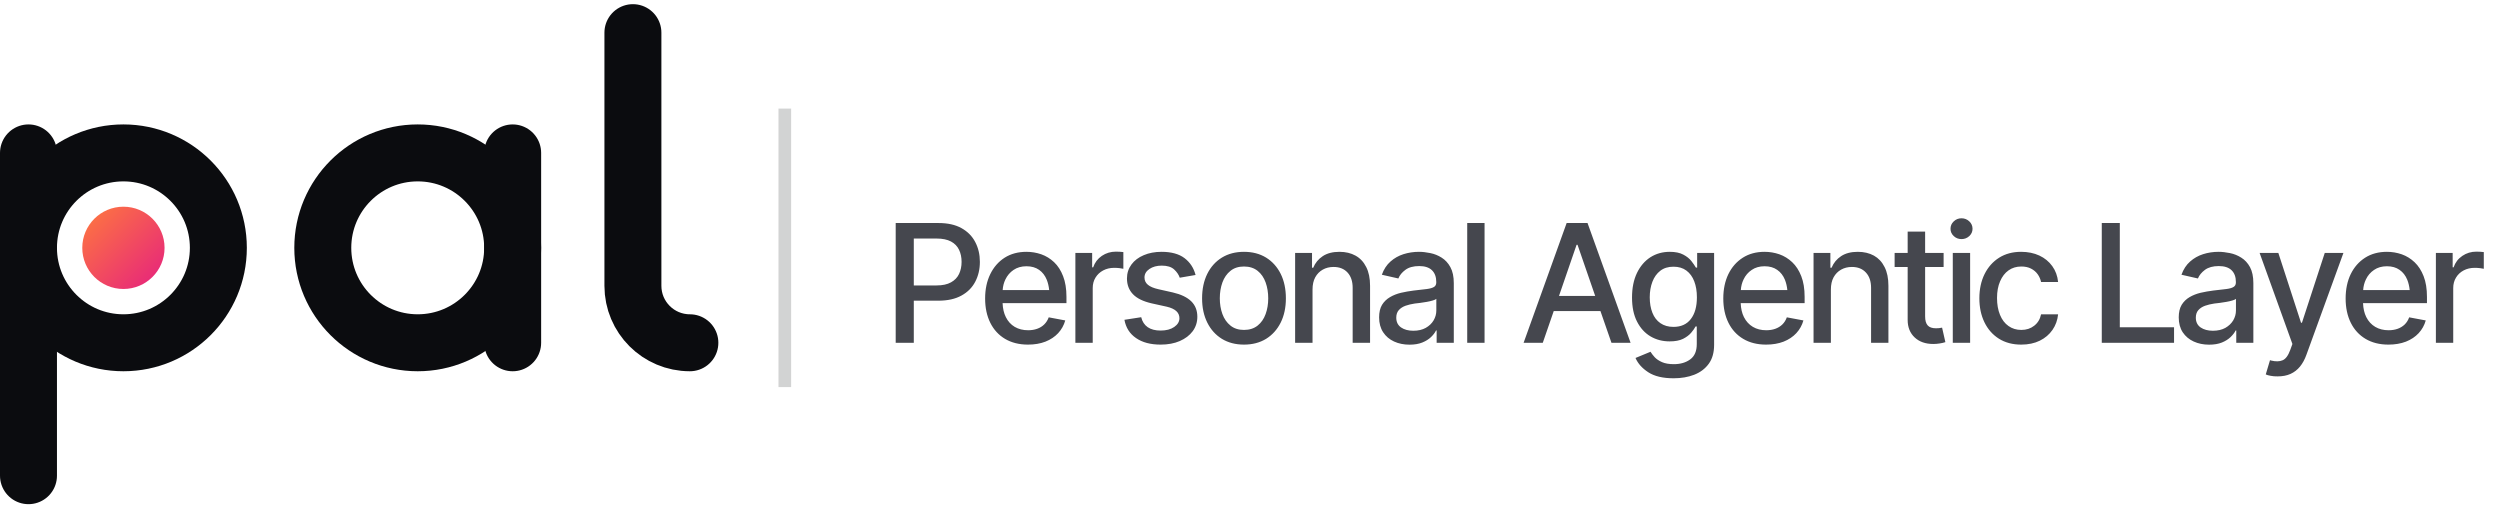
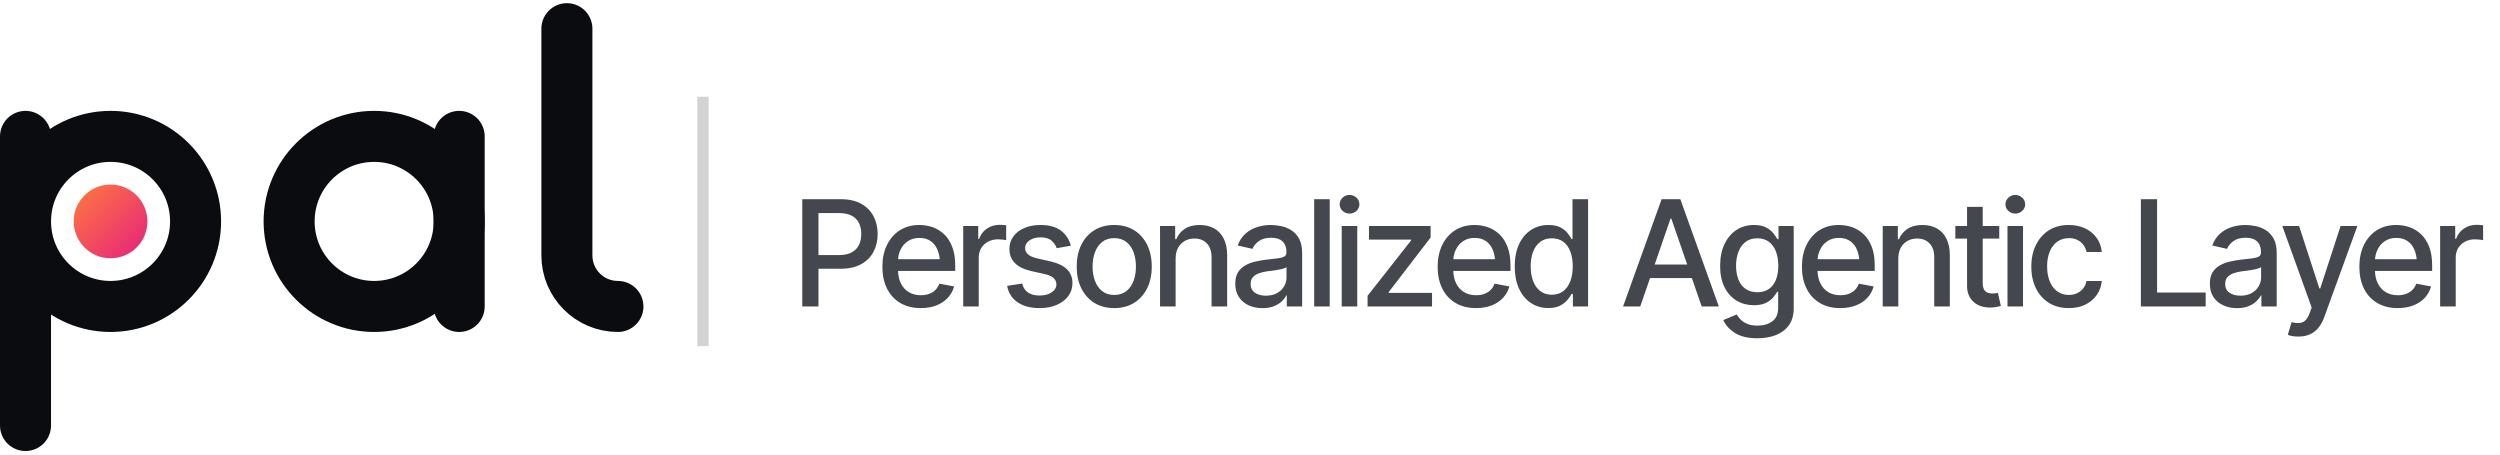
- <svg xmlns="http://www.w3.org/2000/svg" viewBox="0 -11 395 80" width="600" height="122" role="img" aria-label="pal, Personal Agentic Layer">
+ <svg xmlns="http://www.w3.org/2000/svg" viewBox="0 -11 441 80" width="600" height="109" role="img" aria-label="pal, Personalized Agentic Layer">
  <defs>
    <linearGradient id="hg" x1="0" y1="0" x2="1" y2="1">
      <stop offset="0" stop-color="#ff7a3d" />
      <stop offset="1" stop-color="#e5207f" />
    </linearGradient>
  </defs>
  <g fill="none" stroke="#0b0c0f" stroke-width="9" stroke-linecap="round">
    <path d="M4.5 13 V64 M81 13 V43 M100 -6 V34 A9 9 0 0 0 109 43" />
    <circle cx="19.5" cy="28" r="15" />
    <circle cx="66" cy="28" r="15" />
  </g>
  <circle cx="19.5" cy="28" r="6.5" fill="url(#hg)" />
  <path d="M124 6 V50" stroke="#0b0c0f" stroke-opacity=".18" stroke-width="2" />
-   <path d="M144.38 43L141.52 43L141.52 24.08L148.28 24.08Q150.47 24.08 151.92 24.89Q153.37 25.70 154.09 27.09Q154.82 28.48 154.82 30.22Q154.82 31.96 154.09 33.35Q153.37 34.74 151.91 35.54Q150.46 36.35 148.25 36.35L148.25 36.35L144.38 36.35L144.38 43ZM144.38 26.53L144.38 33.94L147.99 33.94Q149.39 33.94 150.26 33.45Q151.13 32.97 151.53 32.13Q151.93 31.28 151.93 30.22L151.93 30.22Q151.93 29.14 151.53 28.31Q151.13 27.47 150.26 27.00Q149.38 26.53 147.97 26.53L147.97 26.53L144.38 26.53ZM162.42 43.29L162.42 43.29Q160.34 43.29 158.81 42.39Q157.29 41.49 156.47 39.85Q155.65 38.20 155.65 36.00L155.65 36.00Q155.65 33.82 156.46 32.16Q157.27 30.50 158.73 29.56Q160.20 28.63 162.18 28.63L162.18 28.63Q163.39 28.63 164.52 29.02Q165.65 29.42 166.55 30.27Q167.45 31.12 167.97 32.48Q168.50 33.83 168.50 35.75L168.50 35.75L168.50 36.74L158.41 36.74Q158.46 38.02 158.92 38.94L158.92 38.94Q159.42 39.95 160.33 40.49Q161.24 41.02 162.45 41.02L162.45 41.02Q163.23 41.02 163.87 40.79Q164.52 40.56 164.98 40.11Q165.45 39.65 165.70 38.98L165.70 38.98L168.31 39.47Q167.99 40.61 167.19 41.48Q166.39 42.34 165.18 42.82Q163.97 43.29 162.42 43.29ZM158.42 34.67L158.42 34.67L165.77 34.67Q165.68 33.78 165.39 33.05L165.39 33.05Q164.98 32.04 164.18 31.48Q163.37 30.91 162.18 30.91Q160.99 30.91 160.14 31.49Q159.30 32.06 158.85 33.00L158.85 33.00Q158.48 33.77 158.42 34.67ZM172.65 43L169.91 43L169.91 28.81L172.56 28.81L172.56 31.08L172.72 31.08Q173.11 29.94 174.09 29.27Q175.08 28.60 176.32 28.60L176.32 28.60Q176.58 28.60 176.93 28.62Q177.27 28.64 177.49 28.67L177.49 28.67L177.49 31.31Q177.33 31.26 176.90 31.21Q176.47 31.16 176.04 31.16L176.04 31.16Q175.07 31.16 174.30 31.57Q173.53 31.98 173.09 32.70Q172.65 33.42 172.65 34.35L172.65 34.35L172.65 43ZM188.90 32.29L188.90 32.29L186.40 32.72Q186.16 32.01 185.51 31.41Q184.85 30.81 183.56 30.81L183.56 30.81Q182.39 30.81 181.61 31.34Q180.83 31.87 180.83 32.68L180.83 32.68Q180.83 33.39 181.36 33.83Q181.88 34.28 183.04 34.54L183.04 34.54L185.31 35.05Q187.25 35.50 188.22 36.45Q189.18 37.40 189.18 38.89L189.18 38.89Q189.18 40.17 188.45 41.17Q187.71 42.16 186.40 42.73Q185.10 43.29 183.38 43.29L183.38 43.29Q180.99 43.29 179.50 42.26Q178.00 41.24 177.66 39.37L177.66 39.37L180.31 38.96Q180.56 40.00 181.34 40.54Q182.12 41.07 183.37 41.07L183.37 41.07Q184.71 41.07 185.53 40.50Q186.35 39.93 186.35 39.12L186.35 39.12Q186.35 37.77 184.35 37.30L184.35 37.30L181.95 36.77Q179.95 36.31 179.01 35.33Q178.06 34.34 178.06 32.84L178.06 32.84Q178.06 31.59 178.77 30.63Q179.47 29.68 180.71 29.16Q181.95 28.63 183.53 28.63L183.53 28.63Q185.84 28.63 187.16 29.63Q188.47 30.63 188.90 32.29ZM196.55 43.29L196.55 43.29Q194.55 43.29 193.06 42.38Q191.57 41.46 190.75 39.81Q189.93 38.16 189.93 35.98L189.93 35.98Q189.93 33.77 190.75 32.11Q191.57 30.46 193.06 29.54Q194.55 28.63 196.55 28.63L196.55 28.63Q198.55 28.63 200.04 29.54Q201.52 30.46 202.35 32.11Q203.17 33.77 203.17 35.98L203.17 35.98Q203.17 38.16 202.35 39.81Q201.52 41.46 200.04 42.38Q198.55 43.29 196.55 43.29ZM196.55 40.97L196.55 40.97Q197.85 40.97 198.71 40.28Q199.56 39.60 199.97 38.46Q200.38 37.33 200.38 35.98L200.38 35.98Q200.38 34.61 199.97 33.47Q199.56 32.32 198.71 31.64Q197.85 30.95 196.55 30.95L196.55 30.95Q195.25 30.95 194.41 31.64Q193.56 32.32 193.14 33.47Q192.73 34.61 192.73 35.98L192.73 35.98Q192.73 37.33 193.14 38.46Q193.56 39.60 194.41 40.28Q195.25 40.97 196.55 40.97ZM207.38 34.58L207.38 34.58L207.38 43L204.63 43L204.63 28.81L207.30 28.81L207.30 31.14L207.49 31.14Q207.97 29.99 209.00 29.31Q210.03 28.63 211.64 28.63L211.64 28.63Q213.09 28.63 214.17 29.23Q215.26 29.83 215.86 31.03Q216.47 32.22 216.47 33.99L216.47 33.99L216.47 43L213.72 43L213.72 34.32Q213.72 32.78 212.91 31.90Q212.10 31.02 210.70 31.02L210.70 31.02Q209.75 31.02 209.00 31.44Q208.24 31.87 207.81 32.65Q207.38 33.44 207.38 34.58ZM222.70 43.30L222.70 43.30Q221.35 43.30 220.26 42.80Q219.17 42.30 218.54 41.34Q217.90 40.37 217.90 38.99L217.90 38.99Q217.90 37.78 218.36 37.01Q218.83 36.25 219.62 35.79Q220.40 35.33 221.37 35.10Q222.33 34.88 223.35 34.75L223.35 34.75Q224.63 34.61 225.42 34.51Q226.20 34.41 226.57 34.18Q226.93 33.96 226.93 33.47L226.93 33.47L226.93 33.40Q226.93 32.20 226.25 31.54Q225.57 30.88 224.24 30.88L224.24 30.88Q222.85 30.88 222.05 31.48Q221.24 32.08 220.94 32.84L220.94 32.84L218.33 32.25Q218.80 30.95 219.70 30.16Q220.59 29.37 221.75 29.00Q222.92 28.63 224.19 28.63L224.19 28.63Q225.04 28.63 225.99 28.83Q226.94 29.02 227.78 29.55Q228.63 30.08 229.16 31.05Q229.70 32.03 229.70 33.58L229.70 33.58L229.70 43L226.99 43L226.99 41.06L226.89 41.06Q226.64 41.58 226.10 42.10Q225.56 42.62 224.72 42.96Q223.88 43.30 222.70 43.30ZM223.30 41.10L223.30 41.10Q224.45 41.10 225.26 40.65Q226.08 40.19 226.51 39.46Q226.94 38.72 226.94 37.90L226.94 37.90L226.94 36.06Q226.79 36.20 226.37 36.32Q225.95 36.45 225.42 36.54Q224.88 36.63 224.38 36.70Q223.87 36.77 223.53 36.80L223.53 36.80Q222.73 36.92 222.07 37.15Q221.41 37.39 221.01 37.84Q220.61 38.29 220.61 39.03L220.61 39.03Q220.61 40.05 221.37 40.58Q222.13 41.10 223.30 41.10ZM231.82 24.08L234.56 24.08L234.56 43L231.82 43L231.82 24.08ZM245.49 37.99L243.76 43L240.73 43L247.53 24.08L250.83 24.08L257.63 43L254.61 43L252.87 37.99L245.49 37.99ZM246.32 35.60L252.04 35.60L249.25 27.52L249.10 27.52L246.32 35.60ZM264.43 48.61L264.43 48.61Q261.89 48.61 260.43 47.66Q258.97 46.71 258.41 45.40L258.41 45.40L260.78 44.42Q261.03 44.83 261.45 45.29Q261.88 45.74 262.60 46.06Q263.33 46.38 264.47 46.38L264.47 46.38Q266.03 46.38 267.06 45.62Q268.09 44.87 268.09 43.20L268.09 43.20L268.09 40.42L267.90 40.42Q267.67 40.87 267.20 41.42Q266.73 41.97 265.92 42.38Q265.10 42.78 263.80 42.78L263.80 42.78Q262.12 42.78 260.78 41.99Q259.44 41.20 258.65 39.65Q257.86 38.11 257.86 35.85L257.86 35.85Q257.86 33.59 258.64 31.97Q259.42 30.36 260.76 29.49Q262.11 28.63 263.82 28.63L263.82 28.63Q265.14 28.63 265.96 29.07Q266.78 29.50 267.24 30.09Q267.69 30.67 267.95 31.12L267.95 31.12L268.15 31.12L268.15 28.81L270.83 28.81L270.83 43.32Q270.83 45.15 269.99 46.31Q269.14 47.48 267.69 48.05Q266.25 48.61 264.43 48.61ZM264.41 40.49L264.41 40.49Q266.20 40.49 267.15 39.25Q268.11 38.01 268.11 35.81L268.11 35.81Q268.11 34.38 267.69 33.29Q267.28 32.21 266.45 31.59Q265.63 30.98 264.41 30.98L264.41 30.98Q263.16 30.98 262.33 31.62Q261.50 32.26 261.08 33.36Q260.66 34.46 260.66 35.81L260.66 35.81Q260.66 37.20 261.08 38.26Q261.50 39.32 262.34 39.90Q263.19 40.49 264.41 40.49ZM279.04 43.29L279.04 43.29Q276.96 43.29 275.44 42.39Q273.92 41.49 273.10 39.85Q272.28 38.20 272.28 36.00L272.28 36.00Q272.28 33.82 273.08 32.16Q273.89 30.50 275.36 29.56Q276.82 28.63 278.80 28.63L278.80 28.63Q280.01 28.63 281.14 29.02Q282.27 29.42 283.17 30.27Q284.07 31.12 284.60 32.48Q285.13 33.83 285.13 35.75L285.13 35.75L285.13 36.74L275.03 36.74Q275.08 38.02 275.54 38.94L275.54 38.94Q276.05 39.95 276.96 40.49Q277.86 41.02 279.07 41.02L279.07 41.02Q279.86 41.02 280.50 40.79Q281.14 40.56 281.61 40.11Q282.08 39.65 282.32 38.98L282.32 38.98L284.94 39.47Q284.62 40.61 283.82 41.48Q283.02 42.34 281.81 42.82Q280.59 43.29 279.04 43.29ZM275.05 34.67L275.05 34.67L282.40 34.67Q282.31 33.78 282.02 33.05L282.02 33.05Q281.61 32.04 280.80 31.48Q280.00 30.91 278.80 30.91Q277.61 30.91 276.77 31.49Q275.92 32.06 275.48 33.00L275.48 33.00Q275.11 33.77 275.05 34.67ZM289.28 34.58L289.28 34.58L289.28 43L286.54 43L286.54 28.81L289.20 28.81L289.20 31.14L289.39 31.14Q289.87 29.99 290.90 29.31Q291.93 28.63 293.54 28.63L293.54 28.63Q294.99 28.63 296.08 29.23Q297.16 29.83 297.76 31.03Q298.37 32.22 298.37 33.99L298.37 33.99L298.37 43L295.63 43L295.63 34.32Q295.63 32.78 294.81 31.90Q294.00 31.02 292.60 31.02L292.60 31.02Q291.65 31.02 290.90 31.44Q290.14 31.87 289.71 32.65Q289.28 33.44 289.28 34.58ZM304.17 28.81L307.09 28.81L307.09 31.03L304.17 31.03L304.17 38.84Q304.17 39.81 304.58 40.26Q304.98 40.71 305.88 40.71L305.88 40.71Q306.10 40.71 306.35 40.69Q306.59 40.66 306.85 40.61L306.85 40.61L307.37 42.90Q306.95 43.04 306.45 43.11Q305.96 43.19 305.46 43.19L305.46 43.19Q303.62 43.19 302.52 42.16Q301.41 41.12 301.41 39.39L301.41 39.39L301.41 31.03L299.35 31.03L299.35 28.81L301.41 28.81L301.41 25.43L304.17 25.43L304.17 28.81ZM311.28 43L308.54 43L308.54 28.81L311.28 28.81L311.28 43ZM309.92 26.62L309.92 26.62Q309.20 26.62 308.69 26.14Q308.18 25.66 308.18 24.99L308.18 24.99Q308.18 24.30 308.69 23.82Q309.20 23.33 309.92 23.33L309.92 23.33Q310.63 23.33 311.15 23.82Q311.66 24.30 311.66 24.99L311.66 24.99Q311.66 25.66 311.15 26.14Q310.63 26.62 309.92 26.62ZM319.35 43.29L319.35 43.29Q317.31 43.29 315.82 42.35Q314.34 41.41 313.54 39.76Q312.74 38.11 312.74 35.98L312.74 35.98Q312.74 33.81 313.56 32.15Q314.38 30.50 315.86 29.56Q317.34 28.63 319.33 28.63L319.33 28.63Q320.95 28.63 322.22 29.22Q323.48 29.81 324.26 30.89Q325.04 31.97 325.18 33.40L325.18 33.40L322.49 33.40Q322.35 32.73 321.95 32.17Q321.55 31.61 320.90 31.28Q320.26 30.95 319.37 30.95L319.37 30.95Q318.21 30.95 317.35 31.56Q316.50 32.16 316.02 33.28Q315.53 34.39 315.53 35.92L315.53 35.92Q315.53 37.45 316.00 38.59Q316.47 39.74 317.34 40.35Q318.21 40.97 319.37 40.97L319.37 40.97Q320.56 40.97 321.40 40.31Q322.25 39.65 322.49 38.51L322.49 38.51L325.18 38.51Q325.04 39.89 324.29 40.97Q323.54 42.05 322.29 42.67Q321.03 43.29 319.35 43.29ZM343.50 43L332.08 43L332.08 24.08L334.93 24.08L334.93 40.55L343.50 40.55L343.50 43ZM349.04 43.30L349.04 43.30Q347.69 43.30 346.60 42.80Q345.51 42.30 344.87 41.34Q344.24 40.37 344.24 38.99L344.24 38.99Q344.24 37.78 344.70 37.01Q345.17 36.25 345.95 35.79Q346.74 35.33 347.70 35.10Q348.67 34.88 349.68 34.75L349.68 34.75Q350.97 34.61 351.75 34.51Q352.54 34.41 352.90 34.18Q353.27 33.96 353.27 33.47L353.27 33.47L353.27 33.40Q353.27 32.20 352.59 31.54Q351.91 30.88 350.57 30.88L350.57 30.88Q349.19 30.88 348.38 31.48Q347.58 32.08 347.27 32.84L347.27 32.84L344.67 32.25Q345.14 30.95 346.04 30.16Q346.93 29.37 348.09 29.00Q349.25 28.63 350.52 28.63L350.52 28.63Q351.37 28.63 352.33 28.83Q353.28 29.02 354.12 29.55Q354.97 30.08 355.50 31.05Q356.03 32.03 356.03 33.58L356.03 33.58L356.03 43L353.33 43L353.33 41.06L353.23 41.06Q352.97 41.58 352.43 42.10Q351.89 42.62 351.06 42.96Q350.22 43.30 349.04 43.30ZM349.63 41.10L349.63 41.10Q350.79 41.10 351.60 40.65Q352.41 40.19 352.85 39.46Q353.28 38.72 353.28 37.90L353.28 37.90L353.28 36.06Q353.13 36.20 352.71 36.32Q352.29 36.45 351.75 36.54Q351.22 36.63 350.71 36.70Q350.21 36.77 349.86 36.80L349.86 36.80Q349.06 36.92 348.40 37.15Q347.74 37.39 347.34 37.84Q346.94 38.29 346.94 39.03L346.94 39.03Q346.94 40.05 347.70 40.58Q348.47 41.10 349.63 41.10ZM359.88 48.31L359.88 48.31Q359.26 48.32 358.76 48.22Q358.25 48.13 357.99 48.00L357.99 48.00L358.66 45.75L358.85 45.81Q359.91 46.07 360.64 45.77Q361.37 45.48 361.86 44.13L361.86 44.13L362.20 43.19L357.02 28.81L359.98 28.81L363.56 39.83L363.71 39.83L367.31 28.81L370.26 28.81L364.42 44.88Q364.02 46.00 363.40 46.76Q362.77 47.53 361.90 47.92Q361.04 48.31 359.88 48.31ZM377.37 43.29L377.37 43.29Q375.29 43.29 373.77 42.39Q372.25 41.49 371.43 39.85Q370.61 38.20 370.61 36.00L370.61 36.00Q370.61 33.82 371.41 32.16Q372.22 30.50 373.69 29.56Q375.15 28.63 377.13 28.63L377.13 28.63Q378.34 28.63 379.47 29.02Q380.60 29.42 381.50 30.27Q382.40 31.12 382.93 32.48Q383.46 33.83 383.46 35.75L383.46 35.75L383.46 36.74L373.36 36.74Q373.41 38.02 373.87 38.94L373.87 38.94Q374.38 39.95 375.29 40.49Q376.19 41.02 377.40 41.02L377.40 41.02Q378.19 41.02 378.83 40.79Q379.47 40.56 379.94 40.11Q380.41 39.65 380.65 38.98L380.65 38.98L383.27 39.47Q382.95 40.61 382.15 41.48Q381.35 42.34 380.14 42.82Q378.92 43.29 377.37 43.29ZM373.38 34.67L373.38 34.67L380.73 34.67Q380.64 33.78 380.35 33.05L380.35 33.05Q379.94 32.04 379.13 31.48Q378.33 30.91 377.13 30.91Q375.94 30.91 375.10 31.49Q374.25 32.06 373.81 33.00L373.81 33.00Q373.44 33.77 373.38 34.67ZM387.61 43L384.87 43L384.87 28.81L387.52 28.81L387.52 31.08L387.67 31.08Q388.06 29.94 389.05 29.27Q390.03 28.60 391.28 28.60L391.28 28.60Q391.53 28.60 391.88 28.62Q392.23 28.64 392.44 28.67L392.44 28.67L392.44 31.31Q392.28 31.26 391.85 31.21Q391.43 31.16 391.00 31.16L391.00 31.16Q390.02 31.16 389.25 31.57Q388.48 31.98 388.05 32.70Q387.61 33.42 387.61 34.35L387.61 34.35L387.61 43Z" fill="#45474e" />
+   <path d="M144.38 43L141.52 43L141.52 24.08L148.28 24.08Q150.47 24.08 151.92 24.89Q153.37 25.70 154.09 27.09Q154.82 28.48 154.82 30.22Q154.82 31.96 154.09 33.35Q153.37 34.74 151.91 35.54Q150.46 36.35 148.25 36.35L148.25 36.35L144.38 36.35L144.38 43ZM144.38 26.53L144.38 33.94L147.99 33.94Q149.39 33.94 150.26 33.45Q151.13 32.97 151.53 32.13Q151.93 31.28 151.93 30.22L151.93 30.22Q151.93 29.14 151.53 28.31Q151.13 27.47 150.26 27.00Q149.38 26.53 147.97 26.53L147.97 26.53L144.38 26.53ZM162.42 43.29L162.42 43.29Q160.34 43.29 158.81 42.39Q157.29 41.49 156.47 39.85Q155.65 38.20 155.65 36.00L155.65 36.00Q155.65 33.82 156.46 32.16Q157.27 30.50 158.73 29.56Q160.20 28.63 162.18 28.63L162.18 28.63Q163.39 28.63 164.52 29.02Q165.65 29.42 166.55 30.27Q167.45 31.12 167.97 32.48Q168.50 33.83 168.50 35.75L168.50 35.75L168.50 36.74L158.41 36.74Q158.46 38.02 158.92 38.94L158.92 38.94Q159.42 39.95 160.33 40.49Q161.24 41.02 162.45 41.02L162.45 41.02Q163.23 41.02 163.87 40.79Q164.52 40.56 164.98 40.11Q165.45 39.65 165.70 38.98L165.70 38.98L168.31 39.47Q167.99 40.61 167.19 41.48Q166.39 42.34 165.18 42.82Q163.97 43.29 162.42 43.29ZM158.42 34.67L158.42 34.67L165.77 34.67Q165.68 33.78 165.39 33.05L165.39 33.05Q164.98 32.04 164.18 31.48Q163.37 30.91 162.18 30.91Q160.99 30.91 160.14 31.49Q159.30 32.06 158.85 33.00L158.85 33.00Q158.48 33.77 158.42 34.67ZM172.65 43L169.91 43L169.91 28.81L172.56 28.81L172.56 31.08L172.72 31.08Q173.11 29.94 174.09 29.27Q175.08 28.60 176.32 28.60L176.32 28.60Q176.58 28.60 176.93 28.62Q177.27 28.64 177.49 28.67L177.49 28.67L177.49 31.31Q177.33 31.26 176.90 31.21Q176.47 31.16 176.04 31.16L176.04 31.16Q175.07 31.16 174.30 31.57Q173.53 31.98 173.09 32.70Q172.65 33.42 172.65 34.35L172.65 34.35L172.65 43ZM188.90 32.29L188.90 32.29L186.40 32.72Q186.16 32.01 185.51 31.41Q184.85 30.81 183.56 30.81L183.56 30.81Q182.39 30.81 181.61 31.34Q180.83 31.87 180.83 32.68L180.83 32.68Q180.83 33.39 181.36 33.83Q181.88 34.28 183.04 34.54L183.04 34.54L185.31 35.05Q187.25 35.50 188.22 36.45Q189.18 37.40 189.18 38.89L189.18 38.89Q189.18 40.17 188.45 41.17Q187.71 42.16 186.40 42.73Q185.10 43.29 183.38 43.29L183.38 43.29Q180.99 43.29 179.50 42.26Q178.00 41.24 177.66 39.37L177.66 39.37L180.31 38.96Q180.56 40.00 181.34 40.54Q182.12 41.07 183.37 41.07L183.37 41.07Q184.71 41.07 185.53 40.50Q186.35 39.93 186.35 39.12L186.35 39.12Q186.35 37.77 184.35 37.30L184.35 37.30L181.95 36.77Q179.95 36.31 179.01 35.33Q178.06 34.34 178.06 32.84L178.06 32.84Q178.06 31.59 178.77 30.63Q179.47 29.68 180.71 29.16Q181.95 28.63 183.53 28.63L183.53 28.63Q185.84 28.63 187.16 29.63Q188.47 30.63 188.90 32.29ZM196.55 43.29L196.55 43.29Q194.55 43.29 193.06 42.38Q191.57 41.46 190.75 39.81Q189.93 38.16 189.93 35.98L189.93 35.98Q189.93 33.77 190.75 32.11Q191.57 30.46 193.06 29.54Q194.55 28.63 196.55 28.63L196.55 28.63Q198.55 28.63 200.04 29.54Q201.52 30.46 202.35 32.11Q203.17 33.77 203.17 35.98L203.17 35.98Q203.17 38.16 202.35 39.81Q201.52 41.46 200.04 42.38Q198.55 43.29 196.55 43.29ZM196.55 40.97L196.55 40.97Q197.85 40.97 198.71 40.28Q199.56 39.60 199.97 38.46Q200.38 37.33 200.38 35.98L200.38 35.98Q200.38 34.61 199.97 33.47Q199.56 32.32 198.71 31.64Q197.85 30.95 196.55 30.95L196.55 30.95Q195.25 30.95 194.41 31.64Q193.56 32.32 193.14 33.47Q192.73 34.61 192.73 35.98L192.73 35.98Q192.73 37.33 193.14 38.46Q193.56 39.60 194.41 40.28Q195.25 40.97 196.55 40.97ZM207.38 34.58L207.38 34.58L207.38 43L204.63 43L204.63 28.81L207.30 28.81L207.30 31.14L207.49 31.14Q207.97 29.99 209.00 29.31Q210.03 28.63 211.64 28.63L211.64 28.63Q213.09 28.63 214.17 29.23Q215.26 29.83 215.86 31.03Q216.47 32.22 216.47 33.99L216.47 33.99L216.47 43L213.72 43L213.72 34.32Q213.72 32.78 212.91 31.90Q212.10 31.02 210.70 31.02L210.70 31.02Q209.75 31.02 209.00 31.44Q208.24 31.87 207.81 32.65Q207.38 33.44 207.38 34.58ZM222.70 43.30L222.70 43.30Q221.35 43.30 220.26 42.80Q219.17 42.30 218.54 41.34Q217.90 40.37 217.90 38.99L217.90 38.99Q217.90 37.78 218.36 37.01Q218.83 36.25 219.62 35.79Q220.40 35.33 221.37 35.10Q222.33 34.88 223.35 34.75L223.35 34.75Q224.63 34.61 225.42 34.51Q226.20 34.41 226.57 34.18Q226.93 33.96 226.93 33.47L226.93 33.47L226.93 33.40Q226.93 32.20 226.25 31.54Q225.57 30.88 224.24 30.88L224.24 30.88Q222.85 30.88 222.05 31.48Q221.24 32.08 220.94 32.84L220.94 32.84L218.33 32.25Q218.80 30.95 219.70 30.16Q220.59 29.37 221.75 29.00Q222.92 28.63 224.19 28.63L224.19 28.63Q225.04 28.63 225.99 28.83Q226.94 29.02 227.78 29.55Q228.63 30.08 229.16 31.05Q229.70 32.03 229.70 33.58L229.70 33.58L229.70 43L226.99 43L226.99 41.06L226.89 41.06Q226.64 41.58 226.10 42.10Q225.56 42.62 224.72 42.96Q223.88 43.30 222.70 43.30ZM223.30 41.10L223.30 41.10Q224.45 41.10 225.26 40.65Q226.08 40.19 226.51 39.46Q226.94 38.72 226.94 37.90L226.94 37.90L226.94 36.06Q226.79 36.20 226.37 36.32Q225.95 36.45 225.42 36.54Q224.88 36.63 224.38 36.70Q223.87 36.77 223.53 36.80L223.53 36.80Q222.73 36.92 222.07 37.15Q221.41 37.39 221.01 37.84Q220.61 38.29 220.61 39.03L220.61 39.03Q220.61 40.05 221.37 40.58Q222.13 41.10 223.30 41.10ZM231.82 24.08L234.56 24.08L234.56 43L231.82 43L231.82 24.08ZM239.42 43L236.68 43L236.68 28.81L239.42 28.81L239.42 43ZM238.06 26.62L238.06 26.62Q237.34 26.62 236.83 26.14Q236.32 25.66 236.32 24.99L236.32 24.99Q236.32 24.30 236.83 23.82Q237.34 23.33 238.06 23.33L238.06 23.33Q238.77 23.33 239.29 23.82Q239.80 24.30 239.80 24.99L239.80 24.99Q239.80 25.66 239.29 26.14Q238.77 26.62 238.06 26.62ZM252.61 43L241.24 43L241.24 41.12L248.92 31.35L248.92 31.21L241.49 31.21L241.49 28.81L252.36 28.81L252.36 30.84L244.97 40.46L244.97 40.60L252.61 40.60L252.61 43ZM260.37 43.29L260.37 43.29Q258.29 43.29 256.76 42.39Q255.24 41.49 254.42 39.85Q253.60 38.20 253.60 36.00L253.60 36.00Q253.60 33.82 254.41 32.16Q255.22 30.50 256.68 29.56Q258.15 28.63 260.13 28.63L260.13 28.63Q261.33 28.63 262.46 29.02Q263.59 29.42 264.50 30.27Q265.40 31.12 265.92 32.48Q266.45 33.83 266.45 35.75L266.45 35.75L266.45 36.74L256.36 36.74Q256.41 38.02 256.87 38.94L256.87 38.94Q257.37 39.95 258.28 40.49Q259.19 41.02 260.39 41.02L260.39 41.02Q261.18 41.02 261.82 40.79Q262.46 40.56 262.93 40.11Q263.40 39.65 263.64 38.98L263.64 38.98L266.26 39.47Q265.94 40.61 265.14 41.48Q264.34 42.34 263.13 42.82Q261.92 43.29 260.37 43.29ZM256.37 34.67L256.37 34.67L263.72 34.67Q263.63 33.78 263.34 33.05L263.34 33.05Q262.93 32.04 262.13 31.48Q261.32 30.91 260.13 30.91Q258.93 30.91 258.09 31.49Q257.25 32.06 256.80 33.00L256.80 33.00Q256.43 33.77 256.37 34.67ZM273.14 43.28L273.14 43.28Q271.41 43.28 270.07 42.40Q268.72 41.51 267.96 39.87Q267.20 38.23 267.20 35.94L267.20 35.94Q267.20 33.63 267.97 31.99Q268.75 30.36 270.09 29.49Q271.44 28.63 273.14 28.63L273.14 28.63Q274.47 28.63 275.28 29.07Q276.09 29.50 276.54 30.09Q276.99 30.67 277.23 31.12L277.23 31.12L277.39 31.12L277.39 24.08L280.14 24.08L280.14 43L277.46 43L277.46 40.79L277.23 40.79Q276.99 41.24 276.52 41.82Q276.05 42.40 275.24 42.84Q274.44 43.28 273.14 43.28ZM273.74 40.93L273.74 40.93Q274.93 40.93 275.76 40.30Q276.58 39.66 277.01 38.53Q277.43 37.40 277.43 35.92L277.43 35.92Q277.43 34.43 277.01 33.32Q276.59 32.21 275.77 31.59Q274.94 30.98 273.74 30.98L273.74 30.98Q272.49 30.98 271.67 31.63Q270.84 32.27 270.42 33.39Q270.01 34.51 270.01 35.92L270.01 35.92Q270.01 37.34 270.42 38.47Q270.84 39.61 271.68 40.27Q272.51 40.93 273.74 40.93ZM291.07 37.99L289.34 43L286.31 43L293.11 24.08L296.41 24.08L303.20 43L300.18 43L298.44 37.99L291.07 37.99ZM291.89 35.60L297.62 35.60L294.83 27.52L294.67 27.52L291.89 35.60ZM310.01 48.61L310.01 48.61Q307.47 48.61 306.01 47.66Q304.55 46.71 303.99 45.40L303.99 45.40L306.35 44.42Q306.61 44.83 307.03 45.29Q307.46 45.74 308.18 46.06Q308.91 46.38 310.05 46.38L310.05 46.38Q311.61 46.38 312.64 45.62Q313.67 44.87 313.67 43.20L313.67 43.20L313.67 40.42L313.48 40.42Q313.25 40.87 312.78 41.42Q312.31 41.97 311.50 42.38Q310.68 42.78 309.38 42.78L309.38 42.78Q307.70 42.78 306.36 41.99Q305.02 41.20 304.23 39.65Q303.43 38.11 303.43 35.85L303.43 35.85Q303.43 33.59 304.21 31.97Q305.00 30.36 306.34 29.49Q307.69 28.63 309.40 28.63L309.40 28.63Q310.72 28.63 311.54 29.07Q312.36 29.50 312.82 30.09Q313.27 30.67 313.53 31.12L313.53 31.12L313.73 31.12L313.73 28.81L316.41 28.81L316.41 43.32Q316.41 45.15 315.56 46.31Q314.72 47.48 313.27 48.05Q311.83 48.61 310.01 48.61ZM309.98 40.49L309.98 40.49Q311.77 40.49 312.73 39.25Q313.69 38.01 313.69 35.81L313.69 35.81Q313.69 34.38 313.27 33.29Q312.85 32.21 312.03 31.59Q311.20 30.98 309.98 30.98L309.98 30.98Q308.74 30.98 307.91 31.62Q307.08 32.26 306.66 33.36Q306.24 34.46 306.24 35.81L306.24 35.81Q306.24 37.20 306.66 38.26Q307.08 39.32 307.92 39.90Q308.77 40.49 309.98 40.49ZM324.62 43.29L324.62 43.29Q322.54 43.29 321.02 42.39Q319.49 41.49 318.68 39.85Q317.86 38.20 317.86 36.00L317.86 36.00Q317.86 33.82 318.66 32.16Q319.47 30.50 320.93 29.56Q322.40 28.63 324.38 28.63L324.38 28.63Q325.59 28.63 326.72 29.02Q327.85 29.42 328.75 30.27Q329.65 31.12 330.18 32.48Q330.70 33.83 330.70 35.75L330.70 35.75L330.70 36.74L320.61 36.74Q320.66 38.02 321.12 38.94L321.12 38.94Q321.63 39.95 322.53 40.49Q323.44 41.02 324.65 41.02L324.65 41.02Q325.44 41.02 326.08 40.79Q326.72 40.56 327.19 40.11Q327.66 39.65 327.90 38.98L327.90 38.98L330.51 39.47Q330.20 40.61 329.40 41.48Q328.60 42.34 327.38 42.82Q326.17 43.29 324.62 43.29ZM320.62 34.67L320.62 34.67L327.97 34.67Q327.89 33.78 327.59 33.05L327.59 33.05Q327.19 32.04 326.38 31.48Q325.57 30.91 324.38 30.91Q323.19 30.91 322.34 31.49Q321.50 32.06 321.06 33.00L321.06 33.00Q320.69 33.77 320.62 34.67ZM334.86 34.58L334.86 34.58L334.86 43L332.11 43L332.11 28.81L334.78 28.81L334.78 31.14L334.97 31.14Q335.45 29.99 336.48 29.31Q337.51 28.63 339.12 28.63L339.12 28.63Q340.57 28.63 341.65 29.23Q342.74 29.83 343.34 31.03Q343.95 32.22 343.95 33.99L343.95 33.99L343.95 43L341.20 43L341.20 34.32Q341.20 32.78 340.39 31.90Q339.58 31.02 338.18 31.02L338.18 31.02Q337.23 31.02 336.47 31.44Q335.72 31.87 335.29 32.65Q334.86 33.44 334.86 34.58ZM349.75 28.81L352.67 28.81L352.67 31.03L349.75 31.03L349.75 38.84Q349.75 39.81 350.15 40.26Q350.56 40.71 351.46 40.71L351.46 40.71Q351.68 40.71 351.93 40.69Q352.17 40.66 352.43 40.61L352.43 40.61L352.95 42.90Q352.53 43.04 352.03 43.11Q351.54 43.19 351.04 43.19L351.04 43.19Q349.20 43.19 348.10 42.16Q346.99 41.12 346.99 39.39L346.99 39.39L346.99 31.03L344.92 31.03L344.92 28.81L346.99 28.81L346.99 25.43L349.75 25.43L349.75 28.81ZM356.86 43L354.12 43L354.12 28.81L356.86 28.81L356.86 43ZM355.50 26.62L355.50 26.62Q354.78 26.62 354.27 26.14Q353.76 25.66 353.76 24.99L353.76 24.99Q353.76 24.30 354.27 23.82Q354.78 23.33 355.50 23.33L355.50 23.33Q356.21 23.33 356.72 23.82Q357.24 24.30 357.24 24.99L357.24 24.99Q357.24 25.66 356.72 26.14Q356.21 26.62 355.50 26.62ZM364.93 43.29L364.93 43.29Q362.89 43.29 361.40 42.35Q359.92 41.41 359.12 39.76Q358.32 38.11 358.32 35.98L358.32 35.98Q358.32 33.81 359.14 32.15Q359.96 30.50 361.43 29.56Q362.91 28.63 364.91 28.63L364.91 28.63Q366.53 28.63 367.80 29.22Q369.06 29.81 369.84 30.89Q370.62 31.97 370.76 33.40L370.76 33.40L368.07 33.40Q367.93 32.73 367.53 32.17Q367.13 31.61 366.48 31.28Q365.83 30.95 364.95 30.95L364.95 30.95Q363.79 30.95 362.93 31.56Q362.08 32.16 361.59 33.28Q361.11 34.39 361.11 35.92L361.11 35.92Q361.11 37.45 361.58 38.59Q362.05 39.74 362.92 40.35Q363.79 40.97 364.95 40.97L364.95 40.97Q366.14 40.97 366.98 40.31Q367.83 39.65 368.07 38.51L368.07 38.51L370.76 38.51Q370.62 39.89 369.87 40.97Q369.12 42.05 367.87 42.67Q366.61 43.29 364.93 43.29ZM389.08 43L377.65 43L377.65 24.08L380.51 24.08L380.51 40.55L389.08 40.55L389.08 43ZM394.62 43.30L394.62 43.30Q393.27 43.30 392.18 42.80Q391.09 42.30 390.45 41.34Q389.82 40.37 389.82 38.99L389.82 38.99Q389.82 37.78 390.28 37.01Q390.74 36.25 391.53 35.79Q392.32 35.33 393.28 35.10Q394.25 34.88 395.26 34.75L395.26 34.75Q396.55 34.61 397.33 34.51Q398.12 34.41 398.48 34.18Q398.84 33.96 398.84 33.47L398.84 33.47L398.84 33.40Q398.84 32.20 398.16 31.54Q397.48 30.88 396.15 30.88L396.15 30.88Q394.77 30.88 393.96 31.48Q393.16 32.08 392.85 32.84L392.85 32.84L390.25 32.25Q390.72 30.95 391.61 30.16Q392.51 29.37 393.67 29.00Q394.83 28.63 396.10 28.63L396.10 28.63Q396.95 28.63 397.90 28.83Q398.86 29.02 399.70 29.55Q400.54 30.08 401.08 31.05Q401.61 32.03 401.61 33.58L401.61 33.58L401.61 43L398.91 43L398.91 41.06L398.81 41.06Q398.55 41.58 398.01 42.10Q397.47 42.62 396.63 42.96Q395.80 43.30 394.62 43.30ZM395.21 41.10L395.21 41.10Q396.37 41.10 397.18 40.65Q397.99 40.19 398.42 39.46Q398.86 38.72 398.86 37.90L398.86 37.90L398.86 36.06Q398.70 36.20 398.28 36.32Q397.87 36.45 397.33 36.54Q396.80 36.63 396.29 36.70Q395.78 36.77 395.44 36.80L395.44 36.80Q394.64 36.92 393.98 37.15Q393.32 37.39 392.92 37.84Q392.52 38.29 392.52 39.03L392.52 39.03Q392.52 40.05 393.28 40.58Q394.04 41.10 395.21 41.10ZM405.46 48.31L405.46 48.31Q404.84 48.32 404.33 48.22Q403.83 48.13 403.57 48.00L403.57 48.00L404.24 45.75L404.43 45.81Q405.48 46.07 406.21 45.77Q406.94 45.48 407.44 44.13L407.44 44.13L407.78 43.19L402.60 28.81L405.56 28.81L409.14 39.83L409.29 39.83L412.88 28.81L415.84 28.81L410.00 44.88Q409.60 46.00 408.97 46.76Q408.35 47.53 407.48 47.92Q406.61 48.31 405.46 48.31ZM422.95 43.29L422.95 43.29Q420.87 43.29 419.35 42.39Q417.82 41.49 417.00 39.85Q416.19 38.20 416.19 36.00L416.19 36.00Q416.19 33.82 416.99 32.16Q417.80 30.50 419.26 29.56Q420.73 28.63 422.71 28.63L422.71 28.63Q423.92 28.63 425.05 29.02Q426.18 29.42 427.08 30.27Q427.98 31.12 428.51 32.48Q429.03 33.83 429.03 35.75L429.03 35.75L429.03 36.74L418.94 36.74Q418.99 38.02 419.45 38.94L419.45 38.94Q419.96 39.95 420.86 40.49Q421.77 41.02 422.98 41.02L422.98 41.02Q423.77 41.02 424.41 40.79Q425.05 40.56 425.52 40.11Q425.99 39.65 426.23 38.98L426.23 38.98L428.84 39.47Q428.53 40.61 427.73 41.48Q426.93 42.34 425.71 42.82Q424.50 43.29 422.95 43.29ZM418.95 34.67L418.95 34.67L426.30 34.67Q426.22 33.78 425.92 33.05L425.92 33.05Q425.52 32.04 424.71 31.48Q423.90 30.91 422.71 30.91Q421.52 30.91 420.67 31.49Q419.83 32.06 419.39 33.00L419.39 33.00Q419.02 33.77 418.95 34.67ZM433.19 43L430.44 43L430.44 28.81L433.10 28.81L433.10 31.08L433.25 31.08Q433.64 29.94 434.63 29.27Q435.61 28.60 436.85 28.60L436.85 28.60Q437.11 28.60 437.46 28.62Q437.81 28.64 438.02 28.67L438.02 28.67L438.02 31.31Q437.86 31.26 437.43 31.21Q437.01 31.16 436.58 31.16L436.58 31.16Q435.60 31.16 434.83 31.57Q434.06 31.98 433.62 32.70Q433.19 33.42 433.19 34.35L433.19 34.35L433.19 43Z" fill="#45474e" />
</svg>
